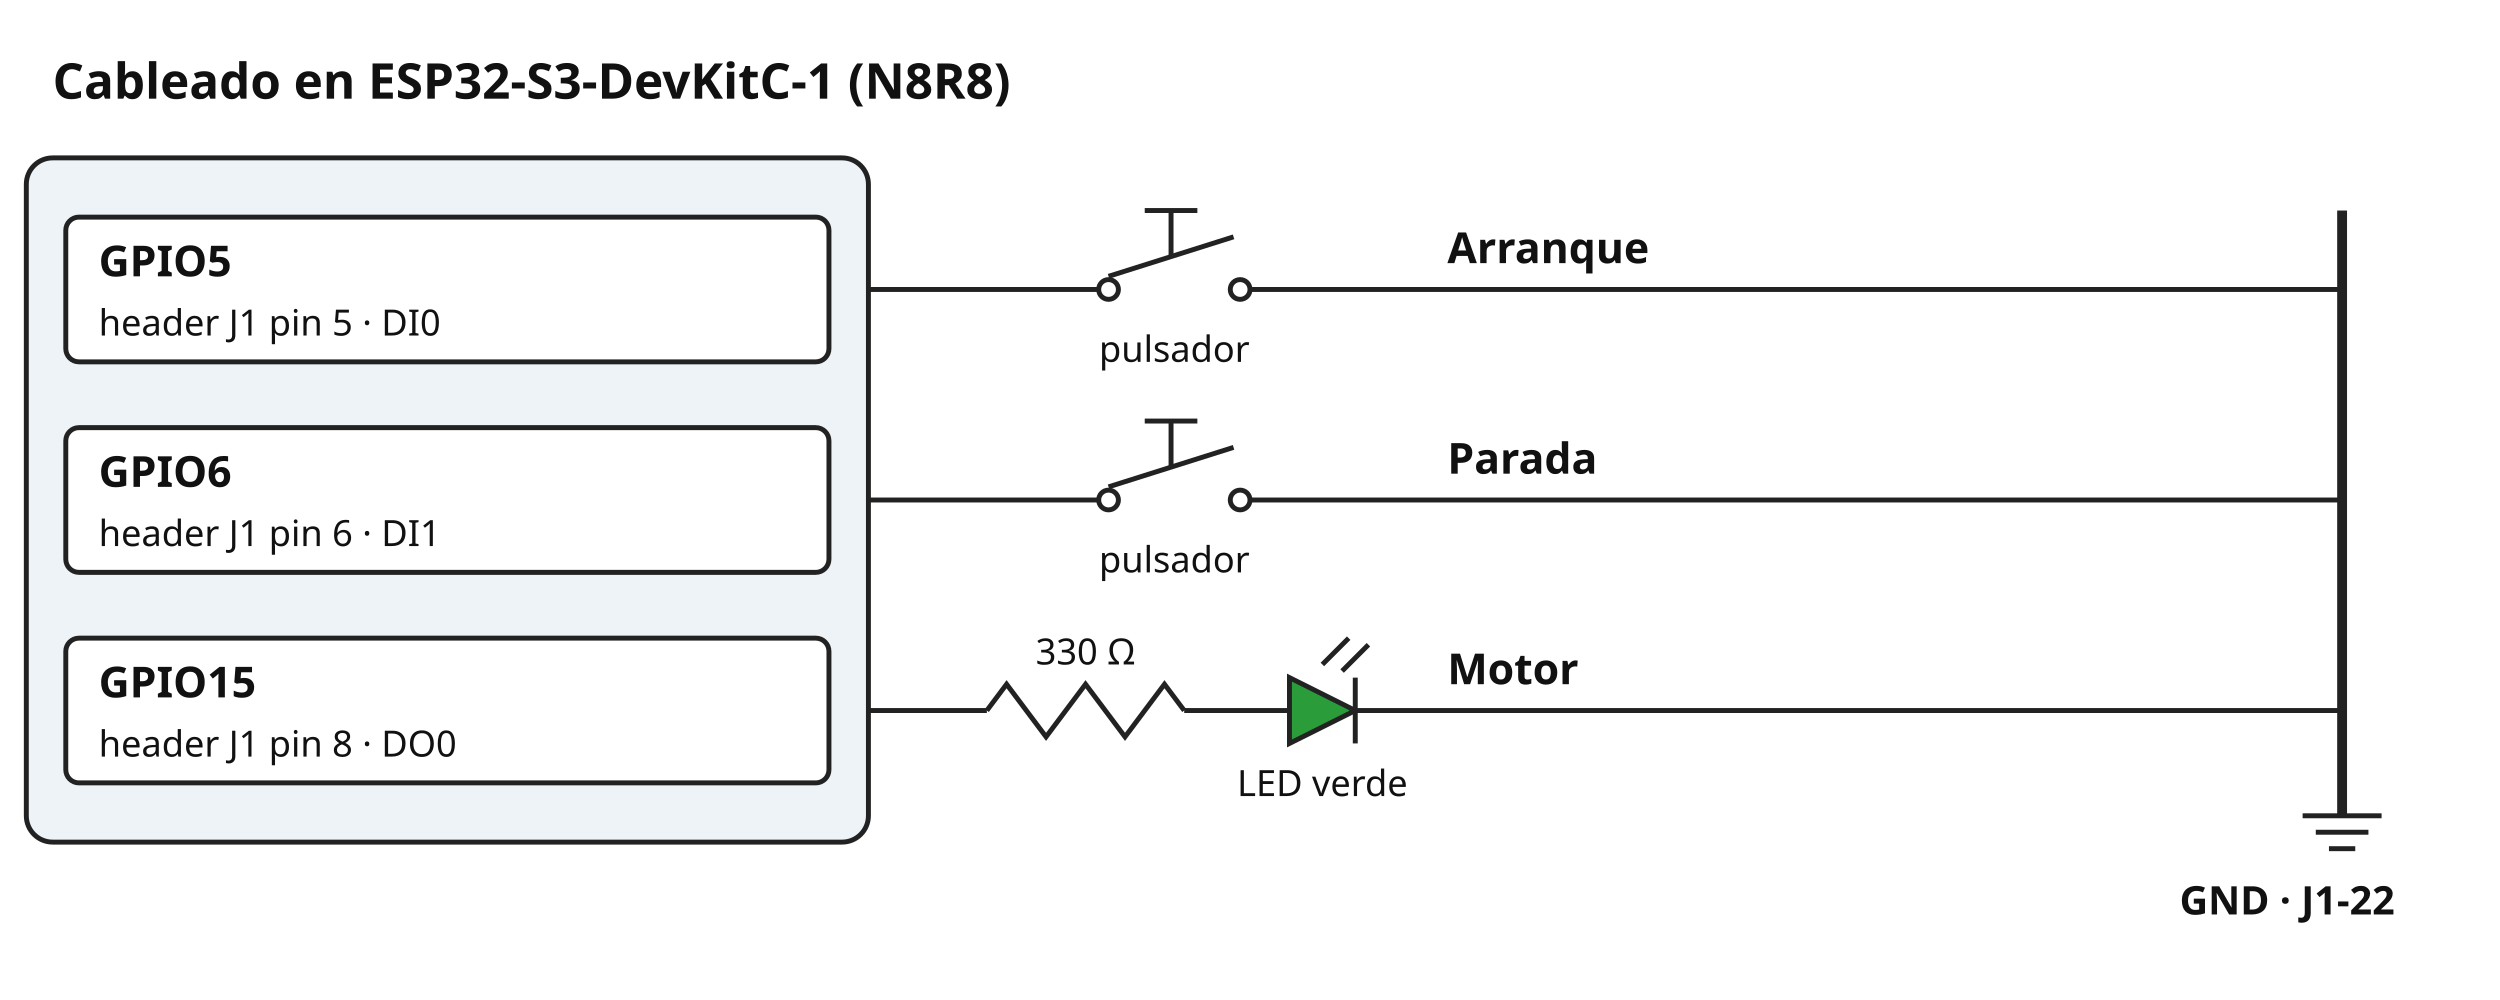
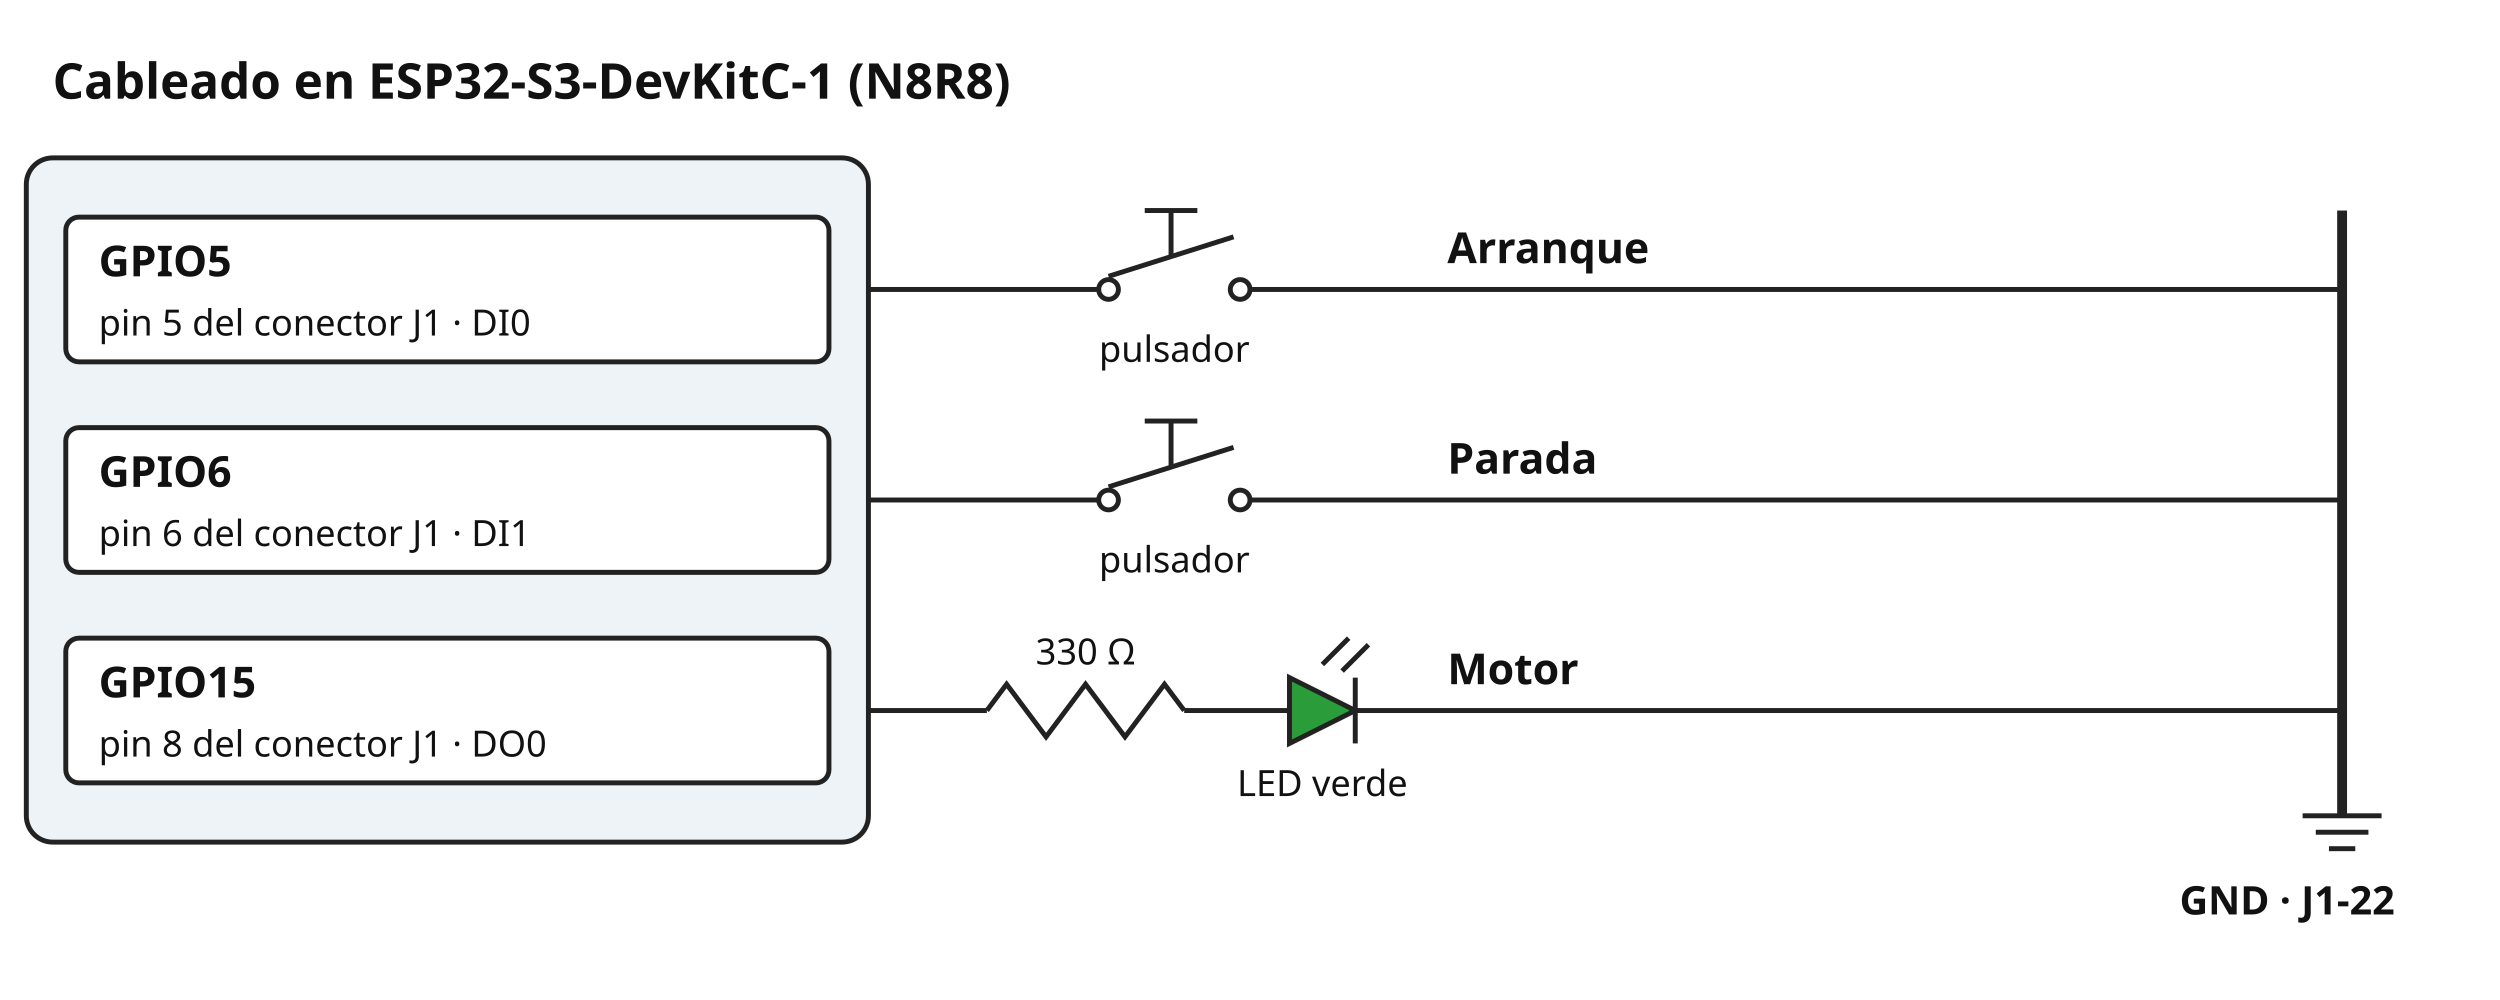
<svg xmlns="http://www.w3.org/2000/svg" viewBox="0 0 760 304" width="760" height="304" role="img" aria-labelledby="wiring-esp32-s3-devkitc-title wiring-esp32-s3-devkitc-desc" font-family="sans-serif" fill="#111111" stroke="#222222" stroke-width="1.5">
  <rect width="760" height="304" fill="#ffffff" stroke="none" />
  <text stroke="none" x="16" y="30" font-size="15" font-weight="bold">Cableado en ESP32-S3-DevKitC-1 (N8R8)</text>
  <rect x="8" y="48" width="256" height="208" rx="8" fill="#eef3f8" />
  <rect x="20" y="66" width="232" height="44" rx="4" fill="#ffffff" />
  <text stroke="none" x="30" y="84" font-size="13" font-weight="bold">GPIO5</text>
-   <text stroke="none" x="30" y="102" font-size="11">header J1 pin 5 · DI0</text>
+   <text stroke="none" x="30" y="102" font-size="11">pin 5 del conector J1 · DI0</text>
  <text stroke="none" x="440" y="80" font-size="13" font-weight="bold">Arranque</text>
  <polyline points="264,88 334,88" fill="none" />
  <circle cx="337" cy="88" r="3" fill="#ffffff" />
  <circle cx="377" cy="88" r="3" fill="#ffffff" />
  <polyline points="337,84 375,72" fill="none" />
  <polyline points="356,78 356,64" fill="none" />
  <polyline points="348,64 364,64" fill="none" />
  <text stroke="none" x="357" y="110" text-anchor="middle" font-size="11">pulsador</text>
  <polyline points="380,88 712,88" fill="none" />
  <rect x="20" y="130" width="232" height="44" rx="4" fill="#ffffff" />
  <text stroke="none" x="30" y="148" font-size="13" font-weight="bold">GPIO6</text>
-   <text stroke="none" x="30" y="166" font-size="11">header J1 pin 6 · DI1</text>
+   <text stroke="none" x="30" y="166" font-size="11">pin 6 del conector J1 · DI1</text>
  <text stroke="none" x="440" y="144" font-size="13" font-weight="bold">Parada</text>
  <polyline points="264,152 334,152" fill="none" />
  <circle cx="337" cy="152" r="3" fill="#ffffff" />
  <circle cx="377" cy="152" r="3" fill="#ffffff" />
  <polyline points="337,148 375,136" fill="none" />
  <polyline points="356,142 356,128" fill="none" />
  <polyline points="348,128 364,128" fill="none" />
  <text stroke="none" x="357" y="174" text-anchor="middle" font-size="11">pulsador</text>
  <polyline points="380,152 712,152" fill="none" />
  <rect x="20" y="194" width="232" height="44" rx="4" fill="#ffffff" />
  <text stroke="none" x="30" y="212" font-size="13" font-weight="bold">GPIO15</text>
-   <text stroke="none" x="30" y="230" font-size="11">header J1 pin 8 · DO0</text>
+   <text stroke="none" x="30" y="230" font-size="11">pin 8 del conector J1 · DO0</text>
  <text stroke="none" x="440" y="208" font-size="13" font-weight="bold">Motor</text>
  <polyline points="264,216 300,216" fill="none" />
  <polyline points="300,216 306,208 318,224 330,208 342,224 354,208 360,216" fill="none" />
  <text stroke="none" x="330" y="202" text-anchor="middle" font-size="11">330 Ω</text>
  <polyline points="360,216 392,216" fill="none" />
  <polygon points="392,206 392,226 412,216" fill="#2a9d3a" />
  <polyline points="412,206 412,226" fill="none" />
  <polyline points="402,202 410,194" fill="none" />
  <polyline points="408,204 416,196" fill="none" />
  <text stroke="none" x="402" y="242" text-anchor="middle" font-size="11">LED verde</text>
  <polyline points="412,216 712,216" fill="none" />
  <polyline points="712,64 712,248" fill="none" stroke-width="3" />
  <polyline points="700,248 724,248" fill="none" />
  <polyline points="704,253 720,253" fill="none" />
  <polyline points="708,258 716,258" fill="none" />
  <text stroke="none" x="728" y="278" text-anchor="end" font-size="12" font-weight="bold">GND · J1-22</text>
</svg>
